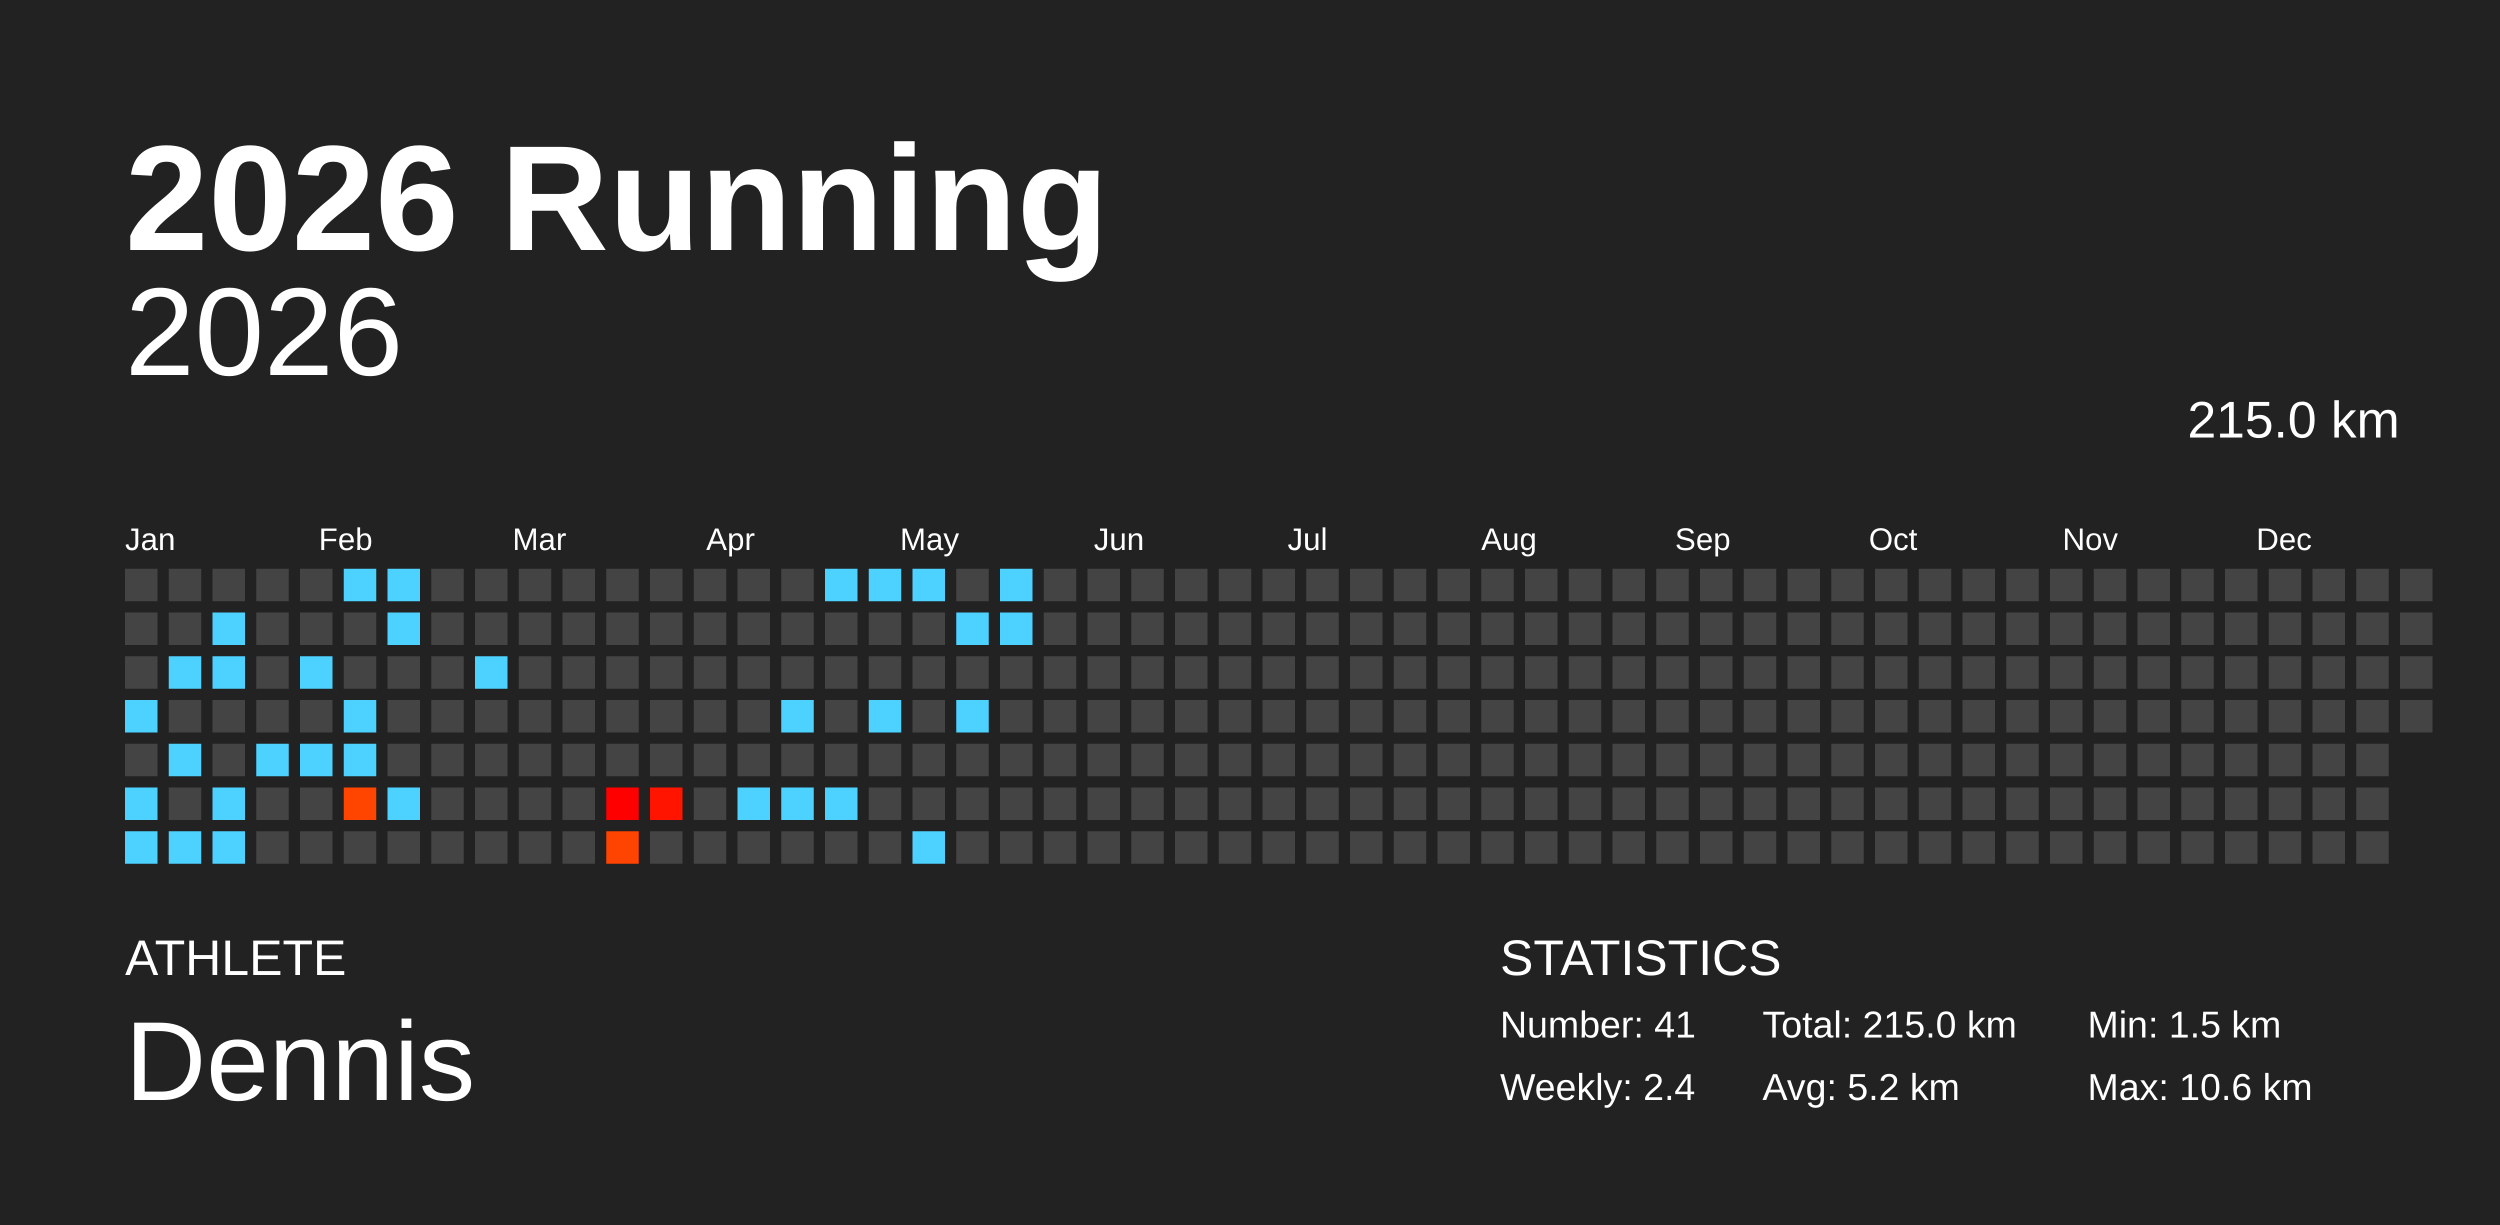
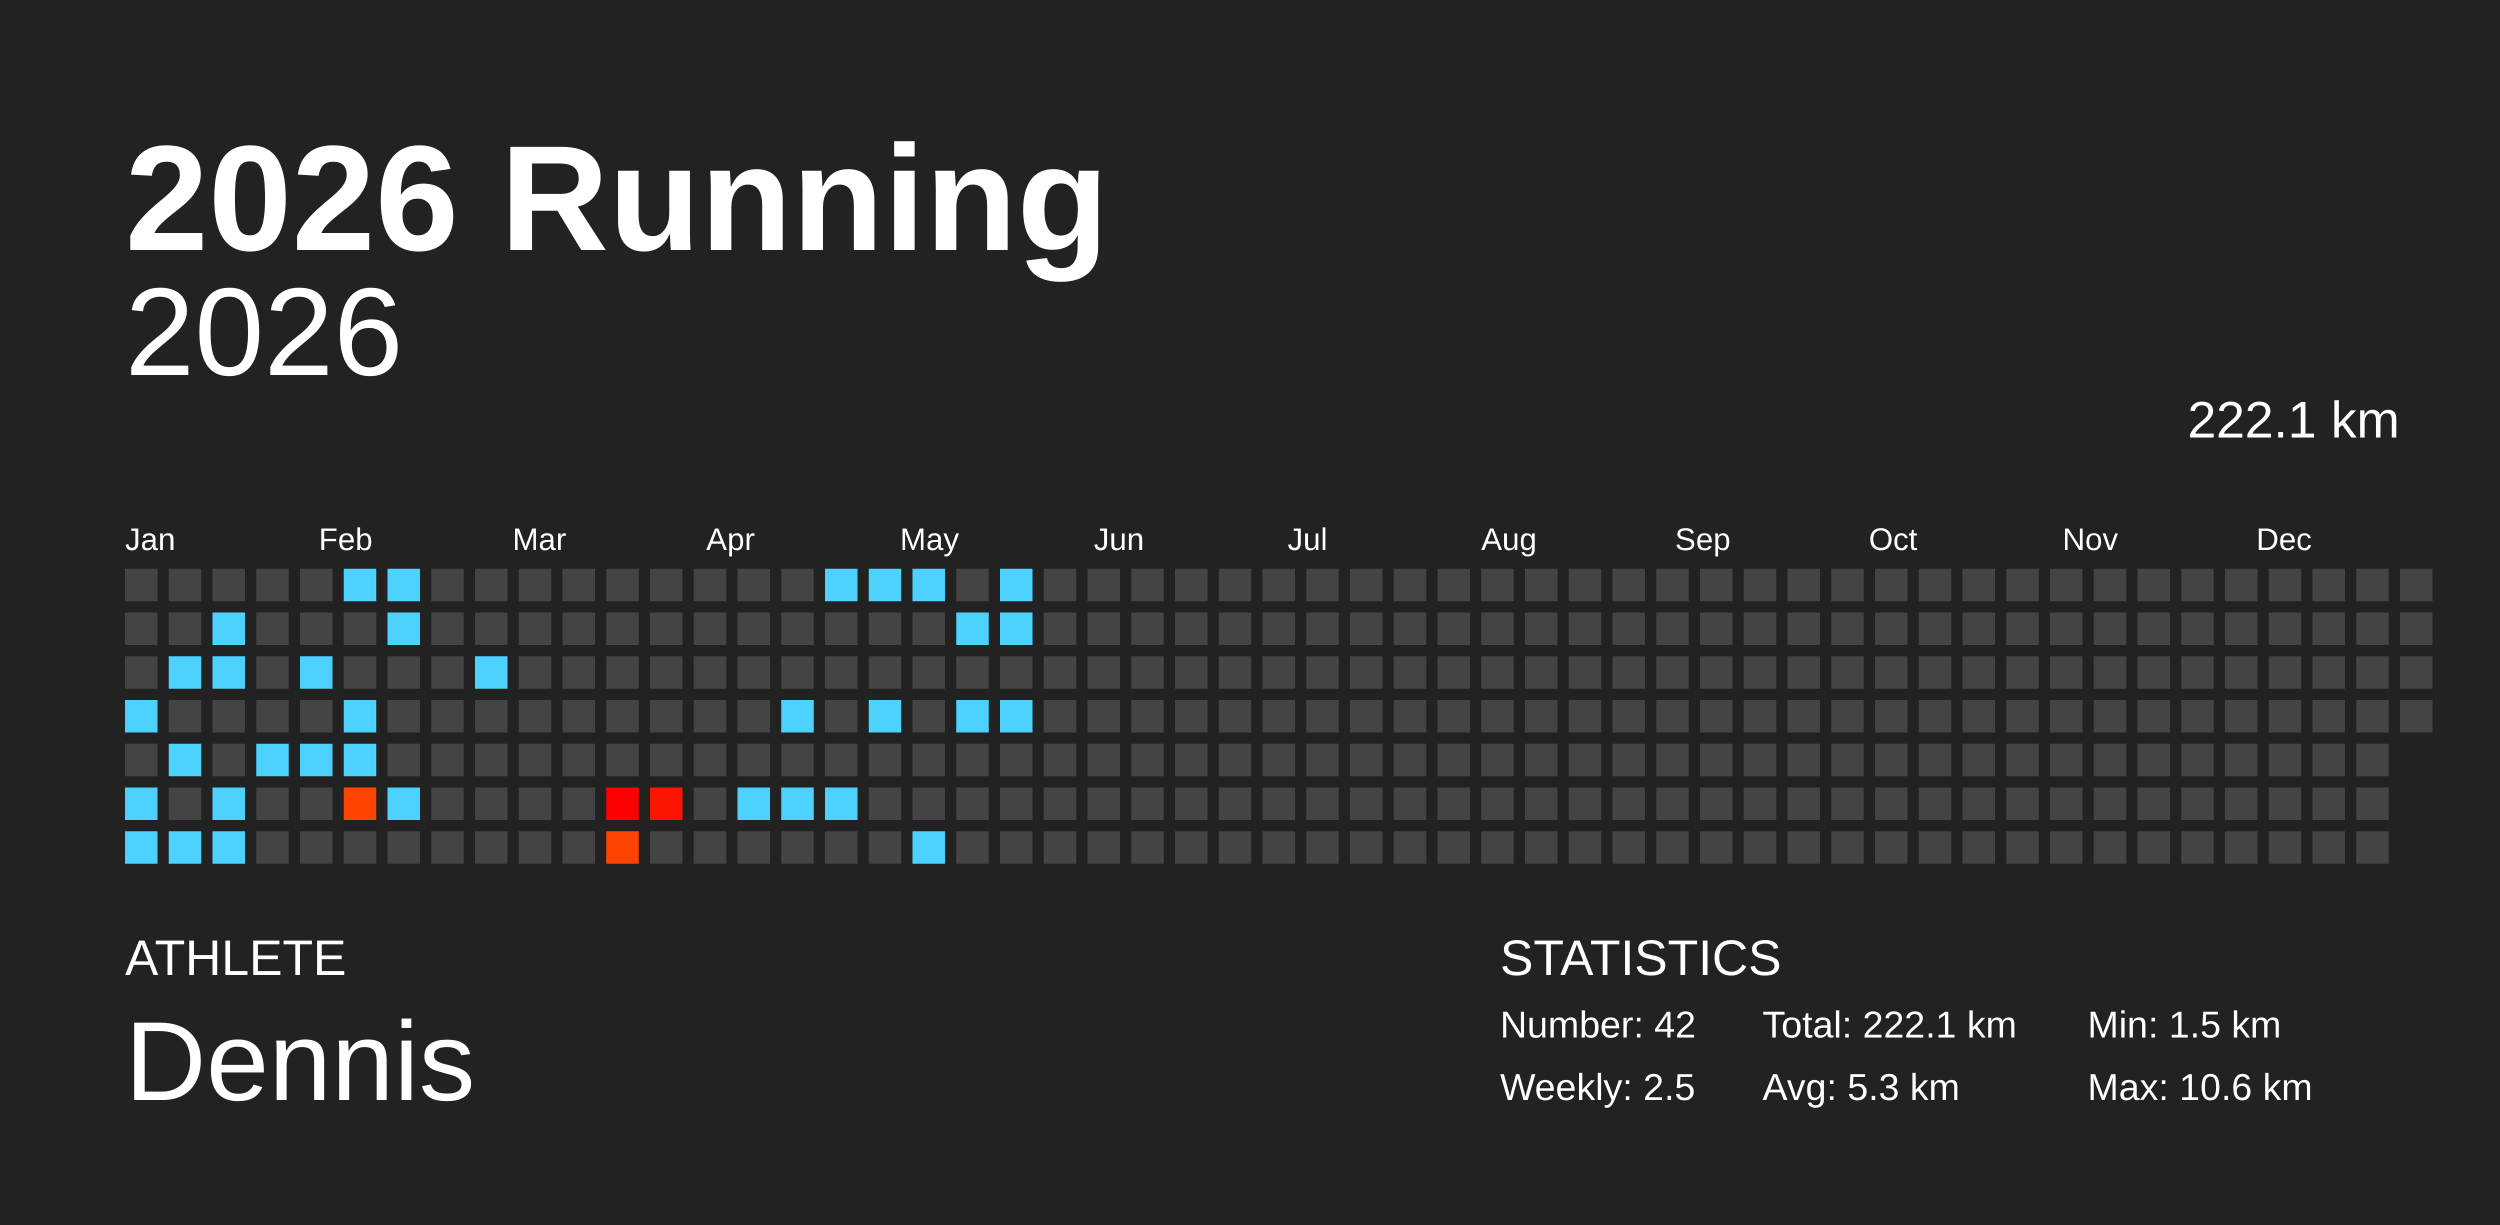
<svg xmlns="http://www.w3.org/2000/svg" baseProfile="full" height="98mm" version="1.1" viewBox="0,0,200,98" width="200mm">
  <defs />
  <rect fill="#222222" height="98" width="200" x="0" y="0" />
  <text fill="#FFFFFF" style="font-size:12px; font-family:Arial; font-weight:bold;" x="10" y="20">2026 Running</text>
  <text fill="#FFFFFF" style="font-size:4px; font-family:Arial" x="10" y="78">ATHLETE</text>
  <text fill="#FFFFFF" style="font-size:9px; font-family:Arial" x="10" y="88">Dennis</text>
  <text fill="#FFFFFF" style="font-size:4px; font-family:Arial" x="120" y="78">STATISTICS</text>
-   <text fill="#FFFFFF" style="font-size:3px; font-family:Arial" x="120" y="83">Number: 41</text>
-   <text fill="#FFFFFF" style="font-size:3px; font-family:Arial" x="120" y="88">Weekly: 2.4</text>
-   <text fill="#FFFFFF" style="font-size:3px; font-family:Arial" x="141" y="83">Total: 215.0 km</text>
-   <text fill="#FFFFFF" style="font-size:3px; font-family:Arial" x="141" y="88">Avg: 5.2 km</text>
+   <text fill="#FFFFFF" style="font-size:3px; font-family:Arial" x="120" y="83">Number: 42</text>
+   <text fill="#FFFFFF" style="font-size:3px; font-family:Arial" x="120" y="88">Weekly: 2.5</text>
+   <text fill="#FFFFFF" style="font-size:3px; font-family:Arial" x="141" y="83">Total: 222.1 km</text>
+   <text fill="#FFFFFF" style="font-size:3px; font-family:Arial" x="141" y="88">Avg: 5.3 km</text>
  <text fill="#FFFFFF" style="font-size:3px; font-family:Arial" x="167" y="83">Min: 1.5 km</text>
  <text fill="#FFFFFF" style="font-size:3px; font-family:Arial" x="167" y="88">Max: 10.6 km</text>
  <text alignment-baseline="hanging" fill="#FFFFFF" style="font-size:10.0px; font-family:Arial;" x="10" y="30">2026</text>
-   <text alignment-baseline="hanging" fill="#FFFFFF" style="font-size:4.125px; font-family:Arial;" x="175" y="35">215.0 km</text>
+   <text alignment-baseline="hanging" fill="#FFFFFF" style="font-size:4.125px; font-family:Arial;" x="175" y="35">222.1 km</text>
  <text fill="#FFFFFF" style="font-size:2.5px; font-family:Arial" x="10.0" y="44">Jan</text>
  <text fill="#FFFFFF" style="font-size:2.5px; font-family:Arial" x="25.5" y="44">Feb</text>
  <text fill="#FFFFFF" style="font-size:2.5px; font-family:Arial" x="41.0" y="44">Mar</text>
  <text fill="#FFFFFF" style="font-size:2.5px; font-family:Arial" x="56.5" y="44">Apr</text>
  <text fill="#FFFFFF" style="font-size:2.5px; font-family:Arial" x="72.0" y="44">May</text>
  <text fill="#FFFFFF" style="font-size:2.5px; font-family:Arial" x="87.5" y="44">Jun</text>
  <text fill="#FFFFFF" style="font-size:2.5px; font-family:Arial" x="103.0" y="44">Jul</text>
  <text fill="#FFFFFF" style="font-size:2.5px; font-family:Arial" x="118.5" y="44">Aug</text>
  <text fill="#FFFFFF" style="font-size:2.5px; font-family:Arial" x="134.0" y="44">Sep</text>
  <text fill="#FFFFFF" style="font-size:2.5px; font-family:Arial" x="149.5" y="44">Oct</text>
  <text fill="#FFFFFF" style="font-size:2.5px; font-family:Arial" x="165.0" y="44">Nov</text>
  <text fill="#FFFFFF" style="font-size:2.5px; font-family:Arial" x="180.5" y="44">Dec</text>
  <rect fill="#444444" height="2.6" width="2.6" x="10.0" y="45.5" />
  <rect fill="#444444" height="2.6" width="2.6" x="10.0" y="49.0" />
  <rect fill="#444444" height="2.6" width="2.6" x="10.0" y="52.5" />
  <rect fill="#4dd2ff" height="2.6" width="2.6" x="10.0" y="56.0" />
  <rect fill="#444444" height="2.6" width="2.6" x="10.0" y="59.5" />
  <rect fill="#4dd2ff" height="2.6" width="2.6" x="10.0" y="63.0" />
  <rect fill="#4dd2ff" height="2.6" width="2.6" x="10.0" y="66.5" />
  <rect fill="#444444" height="2.6" width="2.6" x="13.5" y="45.5" />
  <rect fill="#444444" height="2.6" width="2.6" x="13.5" y="49.0" />
  <rect fill="#4dd2ff" height="2.6" width="2.6" x="13.5" y="52.5" />
  <rect fill="#444444" height="2.6" width="2.6" x="13.5" y="56.0" />
  <rect fill="#4dd2ff" height="2.6" width="2.6" x="13.5" y="59.5" />
  <rect fill="#444444" height="2.6" width="2.6" x="13.5" y="63.0" />
  <rect fill="#4dd2ff" height="2.6" width="2.6" x="13.5" y="66.5" />
  <rect fill="#444444" height="2.6" width="2.6" x="17.0" y="45.5" />
  <rect fill="#4dd2ff" height="2.6" width="2.6" x="17.0" y="49.0" />
  <rect fill="#4dd2ff" height="2.6" width="2.6" x="17.0" y="52.5" />
  <rect fill="#444444" height="2.6" width="2.6" x="17.0" y="56.0" />
  <rect fill="#444444" height="2.6" width="2.6" x="17.0" y="59.5" />
  <rect fill="#4dd2ff" height="2.6" width="2.6" x="17.0" y="63.0" />
  <rect fill="#4dd2ff" height="2.6" width="2.6" x="17.0" y="66.5" />
  <rect fill="#444444" height="2.6" width="2.6" x="20.5" y="45.5" />
  <rect fill="#444444" height="2.6" width="2.6" x="20.5" y="49.0" />
  <rect fill="#444444" height="2.6" width="2.6" x="20.5" y="52.5" />
  <rect fill="#444444" height="2.6" width="2.6" x="20.5" y="56.0" />
  <rect fill="#4dd2ff" height="2.6" width="2.6" x="20.5" y="59.5" />
  <rect fill="#444444" height="2.6" width="2.6" x="20.5" y="63.0" />
  <rect fill="#444444" height="2.6" width="2.6" x="20.5" y="66.5" />
  <rect fill="#444444" height="2.6" width="2.6" x="24.0" y="45.5" />
  <rect fill="#444444" height="2.6" width="2.6" x="24.0" y="49.0" />
  <rect fill="#4dd2ff" height="2.6" width="2.6" x="24.0" y="52.5" />
  <rect fill="#444444" height="2.6" width="2.6" x="24.0" y="56.0" />
  <rect fill="#4dd2ff" height="2.6" width="2.6" x="24.0" y="59.5" />
  <rect fill="#444444" height="2.6" width="2.6" x="24.0" y="63.0" />
  <rect fill="#444444" height="2.6" width="2.6" x="24.0" y="66.5" />
  <rect fill="#4dd2ff" height="2.6" width="2.6" x="27.5" y="45.5" />
  <rect fill="#444444" height="2.6" width="2.6" x="27.5" y="49.0" />
  <rect fill="#444444" height="2.6" width="2.6" x="27.5" y="52.5" />
  <rect fill="#4dd2ff" height="2.6" width="2.6" x="27.5" y="56.0" />
  <rect fill="#4dd2ff" height="2.6" width="2.6" x="27.5" y="59.5" />
  <rect fill="#ff4500" height="2.6" width="2.6" x="27.5" y="63.0" />
  <rect fill="#444444" height="2.6" width="2.6" x="27.5" y="66.5" />
  <rect fill="#4dd2ff" height="2.6" width="2.6" x="31.0" y="45.5" />
  <rect fill="#4dd2ff" height="2.6" width="2.6" x="31.0" y="49.0" />
  <rect fill="#444444" height="2.6" width="2.6" x="31.0" y="52.5" />
  <rect fill="#444444" height="2.6" width="2.6" x="31.0" y="56.0" />
  <rect fill="#444444" height="2.6" width="2.6" x="31.0" y="59.5" />
  <rect fill="#4dd2ff" height="2.6" width="2.6" x="31.0" y="63.0" />
  <rect fill="#444444" height="2.6" width="2.6" x="31.0" y="66.5" />
  <rect fill="#444444" height="2.6" width="2.6" x="34.5" y="45.5" />
  <rect fill="#444444" height="2.6" width="2.6" x="34.5" y="49.0" />
  <rect fill="#444444" height="2.6" width="2.6" x="34.5" y="52.5" />
  <rect fill="#444444" height="2.6" width="2.6" x="34.5" y="56.0" />
  <rect fill="#444444" height="2.6" width="2.6" x="34.5" y="59.5" />
  <rect fill="#444444" height="2.6" width="2.6" x="34.5" y="63.0" />
  <rect fill="#444444" height="2.6" width="2.6" x="34.5" y="66.5" />
  <rect fill="#444444" height="2.6" width="2.6" x="38.0" y="45.5" />
  <rect fill="#444444" height="2.6" width="2.6" x="38.0" y="49.0" />
  <rect fill="#4dd2ff" height="2.6" width="2.6" x="38.0" y="52.5" />
  <rect fill="#444444" height="2.6" width="2.6" x="38.0" y="56.0" />
  <rect fill="#444444" height="2.6" width="2.6" x="38.0" y="59.5" />
  <rect fill="#444444" height="2.6" width="2.6" x="38.0" y="63.0" />
  <rect fill="#444444" height="2.6" width="2.6" x="38.0" y="66.5" />
  <rect fill="#444444" height="2.6" width="2.6" x="41.5" y="45.5" />
  <rect fill="#444444" height="2.6" width="2.6" x="41.5" y="49.0" />
  <rect fill="#444444" height="2.6" width="2.6" x="41.5" y="52.5" />
  <rect fill="#444444" height="2.6" width="2.6" x="41.5" y="56.0" />
  <rect fill="#444444" height="2.6" width="2.6" x="41.5" y="59.5" />
  <rect fill="#444444" height="2.6" width="2.6" x="41.5" y="63.0" />
  <rect fill="#444444" height="2.6" width="2.6" x="41.5" y="66.5" />
  <rect fill="#444444" height="2.6" width="2.6" x="45.0" y="45.5" />
  <rect fill="#444444" height="2.6" width="2.6" x="45.0" y="49.0" />
  <rect fill="#444444" height="2.6" width="2.6" x="45.0" y="52.5" />
  <rect fill="#444444" height="2.6" width="2.6" x="45.0" y="56.0" />
  <rect fill="#444444" height="2.6" width="2.6" x="45.0" y="59.5" />
  <rect fill="#444444" height="2.6" width="2.6" x="45.0" y="63.0" />
  <rect fill="#444444" height="2.6" width="2.6" x="45.0" y="66.5" />
  <rect fill="#444444" height="2.6" width="2.6" x="48.5" y="45.5" />
  <rect fill="#444444" height="2.6" width="2.6" x="48.5" y="49.0" />
  <rect fill="#444444" height="2.6" width="2.6" x="48.5" y="52.5" />
  <rect fill="#444444" height="2.6" width="2.6" x="48.5" y="56.0" />
  <rect fill="#444444" height="2.6" width="2.6" x="48.5" y="59.5" />
  <rect fill="#ff0000" height="2.6" width="2.6" x="48.5" y="63.0" />
  <rect fill="#ff4300" height="2.6" width="2.6" x="48.5" y="66.5" />
  <rect fill="#444444" height="2.6" width="2.6" x="52.0" y="45.5" />
  <rect fill="#444444" height="2.6" width="2.6" x="52.0" y="49.0" />
  <rect fill="#444444" height="2.6" width="2.6" x="52.0" y="52.5" />
  <rect fill="#444444" height="2.6" width="2.6" x="52.0" y="56.0" />
  <rect fill="#444444" height="2.6" width="2.6" x="52.0" y="59.5" />
  <rect fill="#ff1400" height="2.6" width="2.6" x="52.0" y="63.0" />
  <rect fill="#444444" height="2.6" width="2.6" x="52.0" y="66.5" />
  <rect fill="#444444" height="2.6" width="2.6" x="55.5" y="45.5" />
  <rect fill="#444444" height="2.6" width="2.6" x="55.5" y="49.0" />
  <rect fill="#444444" height="2.6" width="2.6" x="55.5" y="52.5" />
  <rect fill="#444444" height="2.6" width="2.6" x="55.5" y="56.0" />
  <rect fill="#444444" height="2.6" width="2.6" x="55.5" y="59.5" />
  <rect fill="#444444" height="2.6" width="2.6" x="55.5" y="63.0" />
  <rect fill="#444444" height="2.6" width="2.6" x="55.5" y="66.5" />
  <rect fill="#444444" height="2.6" width="2.6" x="59.0" y="45.5" />
  <rect fill="#444444" height="2.6" width="2.6" x="59.0" y="49.0" />
  <rect fill="#444444" height="2.6" width="2.6" x="59.0" y="52.5" />
  <rect fill="#444444" height="2.6" width="2.6" x="59.0" y="56.0" />
  <rect fill="#444444" height="2.6" width="2.6" x="59.0" y="59.5" />
  <rect fill="#4dd2ff" height="2.6" width="2.6" x="59.0" y="63.0" />
  <rect fill="#444444" height="2.6" width="2.6" x="59.0" y="66.5" />
  <rect fill="#444444" height="2.6" width="2.6" x="62.5" y="45.5" />
  <rect fill="#444444" height="2.6" width="2.6" x="62.5" y="49.0" />
  <rect fill="#444444" height="2.6" width="2.6" x="62.5" y="52.5" />
  <rect fill="#4dd2ff" height="2.6" width="2.6" x="62.5" y="56.0" />
  <rect fill="#444444" height="2.6" width="2.6" x="62.5" y="59.5" />
  <rect fill="#4dd2ff" height="2.6" width="2.6" x="62.5" y="63.0" />
  <rect fill="#444444" height="2.6" width="2.6" x="62.5" y="66.5" />
  <rect fill="#4dd2ff" height="2.6" width="2.6" x="66.0" y="45.5" />
  <rect fill="#444444" height="2.6" width="2.6" x="66.0" y="49.0" />
  <rect fill="#444444" height="2.6" width="2.6" x="66.0" y="52.5" />
  <rect fill="#444444" height="2.6" width="2.6" x="66.0" y="56.0" />
  <rect fill="#444444" height="2.6" width="2.6" x="66.0" y="59.5" />
  <rect fill="#4dd2ff" height="2.6" width="2.6" x="66.0" y="63.0" />
  <rect fill="#444444" height="2.6" width="2.6" x="66.0" y="66.5" />
  <rect fill="#4dd2ff" height="2.6" width="2.6" x="69.5" y="45.5" />
  <rect fill="#444444" height="2.6" width="2.6" x="69.5" y="49.0" />
  <rect fill="#444444" height="2.6" width="2.6" x="69.5" y="52.5" />
  <rect fill="#4dd2ff" height="2.6" width="2.6" x="69.5" y="56.0" />
  <rect fill="#444444" height="2.6" width="2.6" x="69.5" y="59.5" />
  <rect fill="#444444" height="2.6" width="2.6" x="69.5" y="63.0" />
  <rect fill="#444444" height="2.6" width="2.6" x="69.5" y="66.5" />
  <rect fill="#4dd2ff" height="2.6" width="2.6" x="73.0" y="45.5" />
  <rect fill="#444444" height="2.6" width="2.6" x="73.0" y="49.0" />
  <rect fill="#444444" height="2.6" width="2.6" x="73.0" y="52.5" />
  <rect fill="#444444" height="2.6" width="2.6" x="73.0" y="56.0" />
  <rect fill="#444444" height="2.6" width="2.6" x="73.0" y="59.5" />
  <rect fill="#444444" height="2.6" width="2.6" x="73.0" y="63.0" />
  <rect fill="#4dd2ff" height="2.6" width="2.6" x="73.0" y="66.5" />
  <rect fill="#444444" height="2.6" width="2.6" x="76.5" y="45.5" />
  <rect fill="#4dd2ff" height="2.6" width="2.6" x="76.5" y="49.0" />
  <rect fill="#444444" height="2.6" width="2.6" x="76.5" y="52.5" />
  <rect fill="#4dd2ff" height="2.6" width="2.6" x="76.5" y="56.0" />
  <rect fill="#444444" height="2.6" width="2.6" x="76.5" y="59.5" />
  <rect fill="#444444" height="2.6" width="2.6" x="76.5" y="63.0" />
  <rect fill="#444444" height="2.6" width="2.6" x="76.5" y="66.5" />
  <rect fill="#4dd2ff" height="2.6" width="2.6" x="80.0" y="45.5" />
  <rect fill="#4dd2ff" height="2.6" width="2.6" x="80.0" y="49.0" />
  <rect fill="#444444" height="2.6" width="2.6" x="80.0" y="52.5" />
-   <rect fill="#444444" height="2.6" width="2.6" x="80.0" y="56.0" />
+   <rect fill="#4dd2ff" height="2.6" width="2.6" x="80.0" y="56.0" />
  <rect fill="#444444" height="2.6" width="2.6" x="80.0" y="59.5" />
  <rect fill="#444444" height="2.6" width="2.6" x="80.0" y="63.0" />
  <rect fill="#444444" height="2.6" width="2.6" x="80.0" y="66.5" />
  <rect fill="#444444" height="2.6" width="2.6" x="83.5" y="45.5" />
  <rect fill="#444444" height="2.6" width="2.6" x="83.5" y="49.0" />
  <rect fill="#444444" height="2.6" width="2.6" x="83.5" y="52.5" />
  <rect fill="#444444" height="2.6" width="2.6" x="83.5" y="56.0" />
  <rect fill="#444444" height="2.6" width="2.6" x="83.5" y="59.5" />
  <rect fill="#444444" height="2.6" width="2.6" x="83.5" y="63.0" />
  <rect fill="#444444" height="2.6" width="2.6" x="83.5" y="66.5" />
  <rect fill="#444444" height="2.6" width="2.6" x="87.0" y="45.5" />
  <rect fill="#444444" height="2.6" width="2.6" x="87.0" y="49.0" />
  <rect fill="#444444" height="2.6" width="2.6" x="87.0" y="52.5" />
  <rect fill="#444444" height="2.6" width="2.6" x="87.0" y="56.0" />
  <rect fill="#444444" height="2.6" width="2.6" x="87.0" y="59.5" />
  <rect fill="#444444" height="2.6" width="2.6" x="87.0" y="63.0" />
  <rect fill="#444444" height="2.6" width="2.6" x="87.0" y="66.5" />
  <rect fill="#444444" height="2.6" width="2.6" x="90.5" y="45.5" />
  <rect fill="#444444" height="2.6" width="2.6" x="90.5" y="49.0" />
  <rect fill="#444444" height="2.6" width="2.6" x="90.5" y="52.5" />
  <rect fill="#444444" height="2.6" width="2.6" x="90.5" y="56.0" />
  <rect fill="#444444" height="2.6" width="2.6" x="90.5" y="59.5" />
  <rect fill="#444444" height="2.6" width="2.6" x="90.5" y="63.0" />
  <rect fill="#444444" height="2.6" width="2.6" x="90.5" y="66.5" />
  <rect fill="#444444" height="2.6" width="2.6" x="94.0" y="45.5" />
  <rect fill="#444444" height="2.6" width="2.6" x="94.0" y="49.0" />
  <rect fill="#444444" height="2.6" width="2.6" x="94.0" y="52.5" />
  <rect fill="#444444" height="2.6" width="2.6" x="94.0" y="56.0" />
  <rect fill="#444444" height="2.6" width="2.6" x="94.0" y="59.5" />
  <rect fill="#444444" height="2.6" width="2.6" x="94.0" y="63.0" />
  <rect fill="#444444" height="2.6" width="2.6" x="94.0" y="66.5" />
  <rect fill="#444444" height="2.6" width="2.6" x="97.5" y="45.5" />
  <rect fill="#444444" height="2.6" width="2.6" x="97.5" y="49.0" />
  <rect fill="#444444" height="2.6" width="2.6" x="97.5" y="52.5" />
  <rect fill="#444444" height="2.6" width="2.6" x="97.5" y="56.0" />
  <rect fill="#444444" height="2.6" width="2.6" x="97.5" y="59.5" />
  <rect fill="#444444" height="2.6" width="2.6" x="97.5" y="63.0" />
  <rect fill="#444444" height="2.6" width="2.6" x="97.5" y="66.5" />
  <rect fill="#444444" height="2.6" width="2.6" x="101.0" y="45.5" />
  <rect fill="#444444" height="2.6" width="2.6" x="101.0" y="49.0" />
  <rect fill="#444444" height="2.6" width="2.6" x="101.0" y="52.5" />
  <rect fill="#444444" height="2.6" width="2.6" x="101.0" y="56.0" />
  <rect fill="#444444" height="2.6" width="2.6" x="101.0" y="59.5" />
  <rect fill="#444444" height="2.6" width="2.6" x="101.0" y="63.0" />
  <rect fill="#444444" height="2.6" width="2.6" x="101.0" y="66.5" />
  <rect fill="#444444" height="2.6" width="2.6" x="104.5" y="45.5" />
  <rect fill="#444444" height="2.6" width="2.6" x="104.5" y="49.0" />
  <rect fill="#444444" height="2.6" width="2.6" x="104.5" y="52.5" />
  <rect fill="#444444" height="2.6" width="2.6" x="104.5" y="56.0" />
  <rect fill="#444444" height="2.6" width="2.6" x="104.5" y="59.5" />
  <rect fill="#444444" height="2.6" width="2.6" x="104.5" y="63.0" />
  <rect fill="#444444" height="2.6" width="2.6" x="104.5" y="66.5" />
  <rect fill="#444444" height="2.6" width="2.6" x="108.0" y="45.5" />
  <rect fill="#444444" height="2.6" width="2.6" x="108.0" y="49.0" />
  <rect fill="#444444" height="2.6" width="2.6" x="108.0" y="52.5" />
  <rect fill="#444444" height="2.6" width="2.6" x="108.0" y="56.0" />
  <rect fill="#444444" height="2.6" width="2.6" x="108.0" y="59.5" />
  <rect fill="#444444" height="2.6" width="2.6" x="108.0" y="63.0" />
  <rect fill="#444444" height="2.6" width="2.6" x="108.0" y="66.5" />
  <rect fill="#444444" height="2.6" width="2.6" x="111.5" y="45.5" />
  <rect fill="#444444" height="2.6" width="2.6" x="111.5" y="49.0" />
  <rect fill="#444444" height="2.6" width="2.6" x="111.5" y="52.5" />
  <rect fill="#444444" height="2.6" width="2.6" x="111.5" y="56.0" />
  <rect fill="#444444" height="2.6" width="2.6" x="111.5" y="59.5" />
  <rect fill="#444444" height="2.6" width="2.6" x="111.5" y="63.0" />
  <rect fill="#444444" height="2.6" width="2.6" x="111.5" y="66.5" />
  <rect fill="#444444" height="2.6" width="2.6" x="115.0" y="45.5" />
  <rect fill="#444444" height="2.6" width="2.6" x="115.0" y="49.0" />
  <rect fill="#444444" height="2.6" width="2.6" x="115.0" y="52.5" />
  <rect fill="#444444" height="2.6" width="2.6" x="115.0" y="56.0" />
  <rect fill="#444444" height="2.6" width="2.6" x="115.0" y="59.5" />
  <rect fill="#444444" height="2.6" width="2.6" x="115.0" y="63.0" />
  <rect fill="#444444" height="2.6" width="2.6" x="115.0" y="66.5" />
  <rect fill="#444444" height="2.6" width="2.6" x="118.5" y="45.5" />
  <rect fill="#444444" height="2.6" width="2.6" x="118.5" y="49.0" />
  <rect fill="#444444" height="2.6" width="2.6" x="118.5" y="52.5" />
  <rect fill="#444444" height="2.6" width="2.6" x="118.5" y="56.0" />
  <rect fill="#444444" height="2.6" width="2.6" x="118.5" y="59.5" />
  <rect fill="#444444" height="2.6" width="2.6" x="118.5" y="63.0" />
  <rect fill="#444444" height="2.6" width="2.6" x="118.5" y="66.5" />
  <rect fill="#444444" height="2.6" width="2.6" x="122.0" y="45.5" />
  <rect fill="#444444" height="2.6" width="2.6" x="122.0" y="49.0" />
  <rect fill="#444444" height="2.6" width="2.6" x="122.0" y="52.5" />
  <rect fill="#444444" height="2.6" width="2.6" x="122.0" y="56.0" />
  <rect fill="#444444" height="2.6" width="2.6" x="122.0" y="59.5" />
  <rect fill="#444444" height="2.6" width="2.6" x="122.0" y="63.0" />
  <rect fill="#444444" height="2.6" width="2.6" x="122.0" y="66.5" />
  <rect fill="#444444" height="2.6" width="2.6" x="125.5" y="45.5" />
  <rect fill="#444444" height="2.6" width="2.6" x="125.5" y="49.0" />
  <rect fill="#444444" height="2.6" width="2.6" x="125.5" y="52.5" />
  <rect fill="#444444" height="2.6" width="2.6" x="125.5" y="56.0" />
  <rect fill="#444444" height="2.6" width="2.6" x="125.5" y="59.5" />
  <rect fill="#444444" height="2.6" width="2.6" x="125.5" y="63.0" />
  <rect fill="#444444" height="2.6" width="2.6" x="125.5" y="66.5" />
  <rect fill="#444444" height="2.6" width="2.6" x="129.0" y="45.5" />
  <rect fill="#444444" height="2.6" width="2.6" x="129.0" y="49.0" />
  <rect fill="#444444" height="2.6" width="2.6" x="129.0" y="52.5" />
  <rect fill="#444444" height="2.6" width="2.6" x="129.0" y="56.0" />
  <rect fill="#444444" height="2.6" width="2.6" x="129.0" y="59.5" />
  <rect fill="#444444" height="2.6" width="2.6" x="129.0" y="63.0" />
  <rect fill="#444444" height="2.6" width="2.6" x="129.0" y="66.5" />
  <rect fill="#444444" height="2.6" width="2.6" x="132.5" y="45.5" />
  <rect fill="#444444" height="2.6" width="2.6" x="132.5" y="49.0" />
  <rect fill="#444444" height="2.6" width="2.6" x="132.5" y="52.5" />
  <rect fill="#444444" height="2.6" width="2.6" x="132.5" y="56.0" />
  <rect fill="#444444" height="2.6" width="2.6" x="132.5" y="59.5" />
  <rect fill="#444444" height="2.6" width="2.6" x="132.5" y="63.0" />
  <rect fill="#444444" height="2.6" width="2.6" x="132.5" y="66.5" />
  <rect fill="#444444" height="2.6" width="2.6" x="136.0" y="45.5" />
  <rect fill="#444444" height="2.6" width="2.6" x="136.0" y="49.0" />
  <rect fill="#444444" height="2.6" width="2.6" x="136.0" y="52.5" />
  <rect fill="#444444" height="2.6" width="2.6" x="136.0" y="56.0" />
  <rect fill="#444444" height="2.6" width="2.6" x="136.0" y="59.5" />
  <rect fill="#444444" height="2.6" width="2.6" x="136.0" y="63.0" />
  <rect fill="#444444" height="2.6" width="2.6" x="136.0" y="66.5" />
  <rect fill="#444444" height="2.6" width="2.6" x="139.5" y="45.5" />
  <rect fill="#444444" height="2.6" width="2.6" x="139.5" y="49.0" />
  <rect fill="#444444" height="2.6" width="2.6" x="139.5" y="52.5" />
  <rect fill="#444444" height="2.6" width="2.6" x="139.5" y="56.0" />
  <rect fill="#444444" height="2.6" width="2.6" x="139.5" y="59.5" />
  <rect fill="#444444" height="2.6" width="2.6" x="139.5" y="63.0" />
  <rect fill="#444444" height="2.6" width="2.6" x="139.5" y="66.5" />
  <rect fill="#444444" height="2.6" width="2.6" x="143.0" y="45.5" />
  <rect fill="#444444" height="2.6" width="2.6" x="143.0" y="49.0" />
  <rect fill="#444444" height="2.6" width="2.6" x="143.0" y="52.5" />
  <rect fill="#444444" height="2.6" width="2.6" x="143.0" y="56.0" />
  <rect fill="#444444" height="2.6" width="2.6" x="143.0" y="59.5" />
  <rect fill="#444444" height="2.6" width="2.6" x="143.0" y="63.0" />
  <rect fill="#444444" height="2.6" width="2.6" x="143.0" y="66.5" />
  <rect fill="#444444" height="2.6" width="2.6" x="146.5" y="45.5" />
  <rect fill="#444444" height="2.6" width="2.6" x="146.5" y="49.0" />
  <rect fill="#444444" height="2.6" width="2.6" x="146.5" y="52.5" />
  <rect fill="#444444" height="2.6" width="2.6" x="146.5" y="56.0" />
  <rect fill="#444444" height="2.6" width="2.6" x="146.5" y="59.5" />
  <rect fill="#444444" height="2.6" width="2.6" x="146.5" y="63.0" />
  <rect fill="#444444" height="2.6" width="2.6" x="146.5" y="66.5" />
  <rect fill="#444444" height="2.6" width="2.6" x="150.0" y="45.5" />
  <rect fill="#444444" height="2.6" width="2.6" x="150.0" y="49.0" />
  <rect fill="#444444" height="2.6" width="2.6" x="150.0" y="52.5" />
  <rect fill="#444444" height="2.6" width="2.6" x="150.0" y="56.0" />
  <rect fill="#444444" height="2.6" width="2.6" x="150.0" y="59.5" />
  <rect fill="#444444" height="2.6" width="2.6" x="150.0" y="63.0" />
  <rect fill="#444444" height="2.6" width="2.6" x="150.0" y="66.5" />
  <rect fill="#444444" height="2.6" width="2.6" x="153.5" y="45.5" />
  <rect fill="#444444" height="2.6" width="2.6" x="153.5" y="49.0" />
  <rect fill="#444444" height="2.6" width="2.6" x="153.5" y="52.5" />
  <rect fill="#444444" height="2.6" width="2.6" x="153.5" y="56.0" />
  <rect fill="#444444" height="2.6" width="2.6" x="153.5" y="59.5" />
  <rect fill="#444444" height="2.6" width="2.6" x="153.5" y="63.0" />
  <rect fill="#444444" height="2.6" width="2.6" x="153.5" y="66.5" />
  <rect fill="#444444" height="2.6" width="2.6" x="157.0" y="45.5" />
  <rect fill="#444444" height="2.6" width="2.6" x="157.0" y="49.0" />
  <rect fill="#444444" height="2.6" width="2.6" x="157.0" y="52.5" />
  <rect fill="#444444" height="2.6" width="2.6" x="157.0" y="56.0" />
  <rect fill="#444444" height="2.6" width="2.6" x="157.0" y="59.5" />
  <rect fill="#444444" height="2.6" width="2.6" x="157.0" y="63.0" />
  <rect fill="#444444" height="2.6" width="2.6" x="157.0" y="66.5" />
  <rect fill="#444444" height="2.6" width="2.6" x="160.5" y="45.5" />
  <rect fill="#444444" height="2.6" width="2.6" x="160.5" y="49.0" />
  <rect fill="#444444" height="2.6" width="2.6" x="160.5" y="52.5" />
  <rect fill="#444444" height="2.6" width="2.6" x="160.5" y="56.0" />
  <rect fill="#444444" height="2.6" width="2.6" x="160.5" y="59.5" />
  <rect fill="#444444" height="2.6" width="2.6" x="160.5" y="63.0" />
  <rect fill="#444444" height="2.6" width="2.6" x="160.5" y="66.5" />
  <rect fill="#444444" height="2.6" width="2.6" x="164.0" y="45.5" />
  <rect fill="#444444" height="2.6" width="2.6" x="164.0" y="49.0" />
  <rect fill="#444444" height="2.6" width="2.6" x="164.0" y="52.5" />
  <rect fill="#444444" height="2.6" width="2.6" x="164.0" y="56.0" />
  <rect fill="#444444" height="2.6" width="2.6" x="164.0" y="59.5" />
  <rect fill="#444444" height="2.6" width="2.6" x="164.0" y="63.0" />
  <rect fill="#444444" height="2.6" width="2.6" x="164.0" y="66.5" />
  <rect fill="#444444" height="2.6" width="2.6" x="167.5" y="45.5" />
  <rect fill="#444444" height="2.6" width="2.6" x="167.5" y="49.0" />
  <rect fill="#444444" height="2.6" width="2.6" x="167.5" y="52.5" />
  <rect fill="#444444" height="2.6" width="2.6" x="167.5" y="56.0" />
  <rect fill="#444444" height="2.6" width="2.6" x="167.5" y="59.5" />
  <rect fill="#444444" height="2.6" width="2.6" x="167.5" y="63.0" />
  <rect fill="#444444" height="2.6" width="2.6" x="167.5" y="66.5" />
  <rect fill="#444444" height="2.6" width="2.6" x="171.0" y="45.5" />
  <rect fill="#444444" height="2.6" width="2.6" x="171.0" y="49.0" />
  <rect fill="#444444" height="2.6" width="2.6" x="171.0" y="52.5" />
  <rect fill="#444444" height="2.6" width="2.6" x="171.0" y="56.0" />
  <rect fill="#444444" height="2.6" width="2.6" x="171.0" y="59.5" />
  <rect fill="#444444" height="2.6" width="2.6" x="171.0" y="63.0" />
  <rect fill="#444444" height="2.6" width="2.6" x="171.0" y="66.5" />
  <rect fill="#444444" height="2.6" width="2.6" x="174.5" y="45.5" />
  <rect fill="#444444" height="2.6" width="2.6" x="174.5" y="49.0" />
  <rect fill="#444444" height="2.6" width="2.6" x="174.5" y="52.5" />
  <rect fill="#444444" height="2.6" width="2.6" x="174.5" y="56.0" />
  <rect fill="#444444" height="2.6" width="2.6" x="174.5" y="59.5" />
  <rect fill="#444444" height="2.6" width="2.6" x="174.5" y="63.0" />
  <rect fill="#444444" height="2.6" width="2.6" x="174.5" y="66.5" />
  <rect fill="#444444" height="2.6" width="2.6" x="178.0" y="45.5" />
  <rect fill="#444444" height="2.6" width="2.6" x="178.0" y="49.0" />
  <rect fill="#444444" height="2.6" width="2.6" x="178.0" y="52.5" />
  <rect fill="#444444" height="2.6" width="2.6" x="178.0" y="56.0" />
  <rect fill="#444444" height="2.6" width="2.6" x="178.0" y="59.5" />
  <rect fill="#444444" height="2.6" width="2.6" x="178.0" y="63.0" />
  <rect fill="#444444" height="2.6" width="2.6" x="178.0" y="66.5" />
  <rect fill="#444444" height="2.6" width="2.6" x="181.5" y="45.5" />
  <rect fill="#444444" height="2.6" width="2.6" x="181.5" y="49.0" />
  <rect fill="#444444" height="2.6" width="2.6" x="181.5" y="52.5" />
  <rect fill="#444444" height="2.6" width="2.6" x="181.5" y="56.0" />
  <rect fill="#444444" height="2.6" width="2.6" x="181.5" y="59.5" />
  <rect fill="#444444" height="2.6" width="2.6" x="181.5" y="63.0" />
  <rect fill="#444444" height="2.6" width="2.6" x="181.5" y="66.5" />
  <rect fill="#444444" height="2.6" width="2.6" x="185.0" y="45.5" />
  <rect fill="#444444" height="2.6" width="2.6" x="185.0" y="49.0" />
  <rect fill="#444444" height="2.6" width="2.6" x="185.0" y="52.5" />
  <rect fill="#444444" height="2.6" width="2.6" x="185.0" y="56.0" />
  <rect fill="#444444" height="2.6" width="2.6" x="185.0" y="59.5" />
  <rect fill="#444444" height="2.6" width="2.6" x="185.0" y="63.0" />
  <rect fill="#444444" height="2.6" width="2.6" x="185.0" y="66.5" />
  <rect fill="#444444" height="2.6" width="2.6" x="188.5" y="45.5" />
  <rect fill="#444444" height="2.6" width="2.6" x="188.5" y="49.0" />
  <rect fill="#444444" height="2.6" width="2.6" x="188.5" y="52.5" />
  <rect fill="#444444" height="2.6" width="2.6" x="188.5" y="56.0" />
  <rect fill="#444444" height="2.6" width="2.6" x="188.5" y="59.5" />
  <rect fill="#444444" height="2.6" width="2.6" x="188.5" y="63.0" />
  <rect fill="#444444" height="2.6" width="2.6" x="188.5" y="66.5" />
  <rect fill="#444444" height="2.6" width="2.6" x="192.0" y="45.5" />
  <rect fill="#444444" height="2.6" width="2.6" x="192.0" y="49.0" />
  <rect fill="#444444" height="2.6" width="2.6" x="192.0" y="52.5" />
  <rect fill="#444444" height="2.6" width="2.6" x="192.0" y="56.0" />
</svg>
